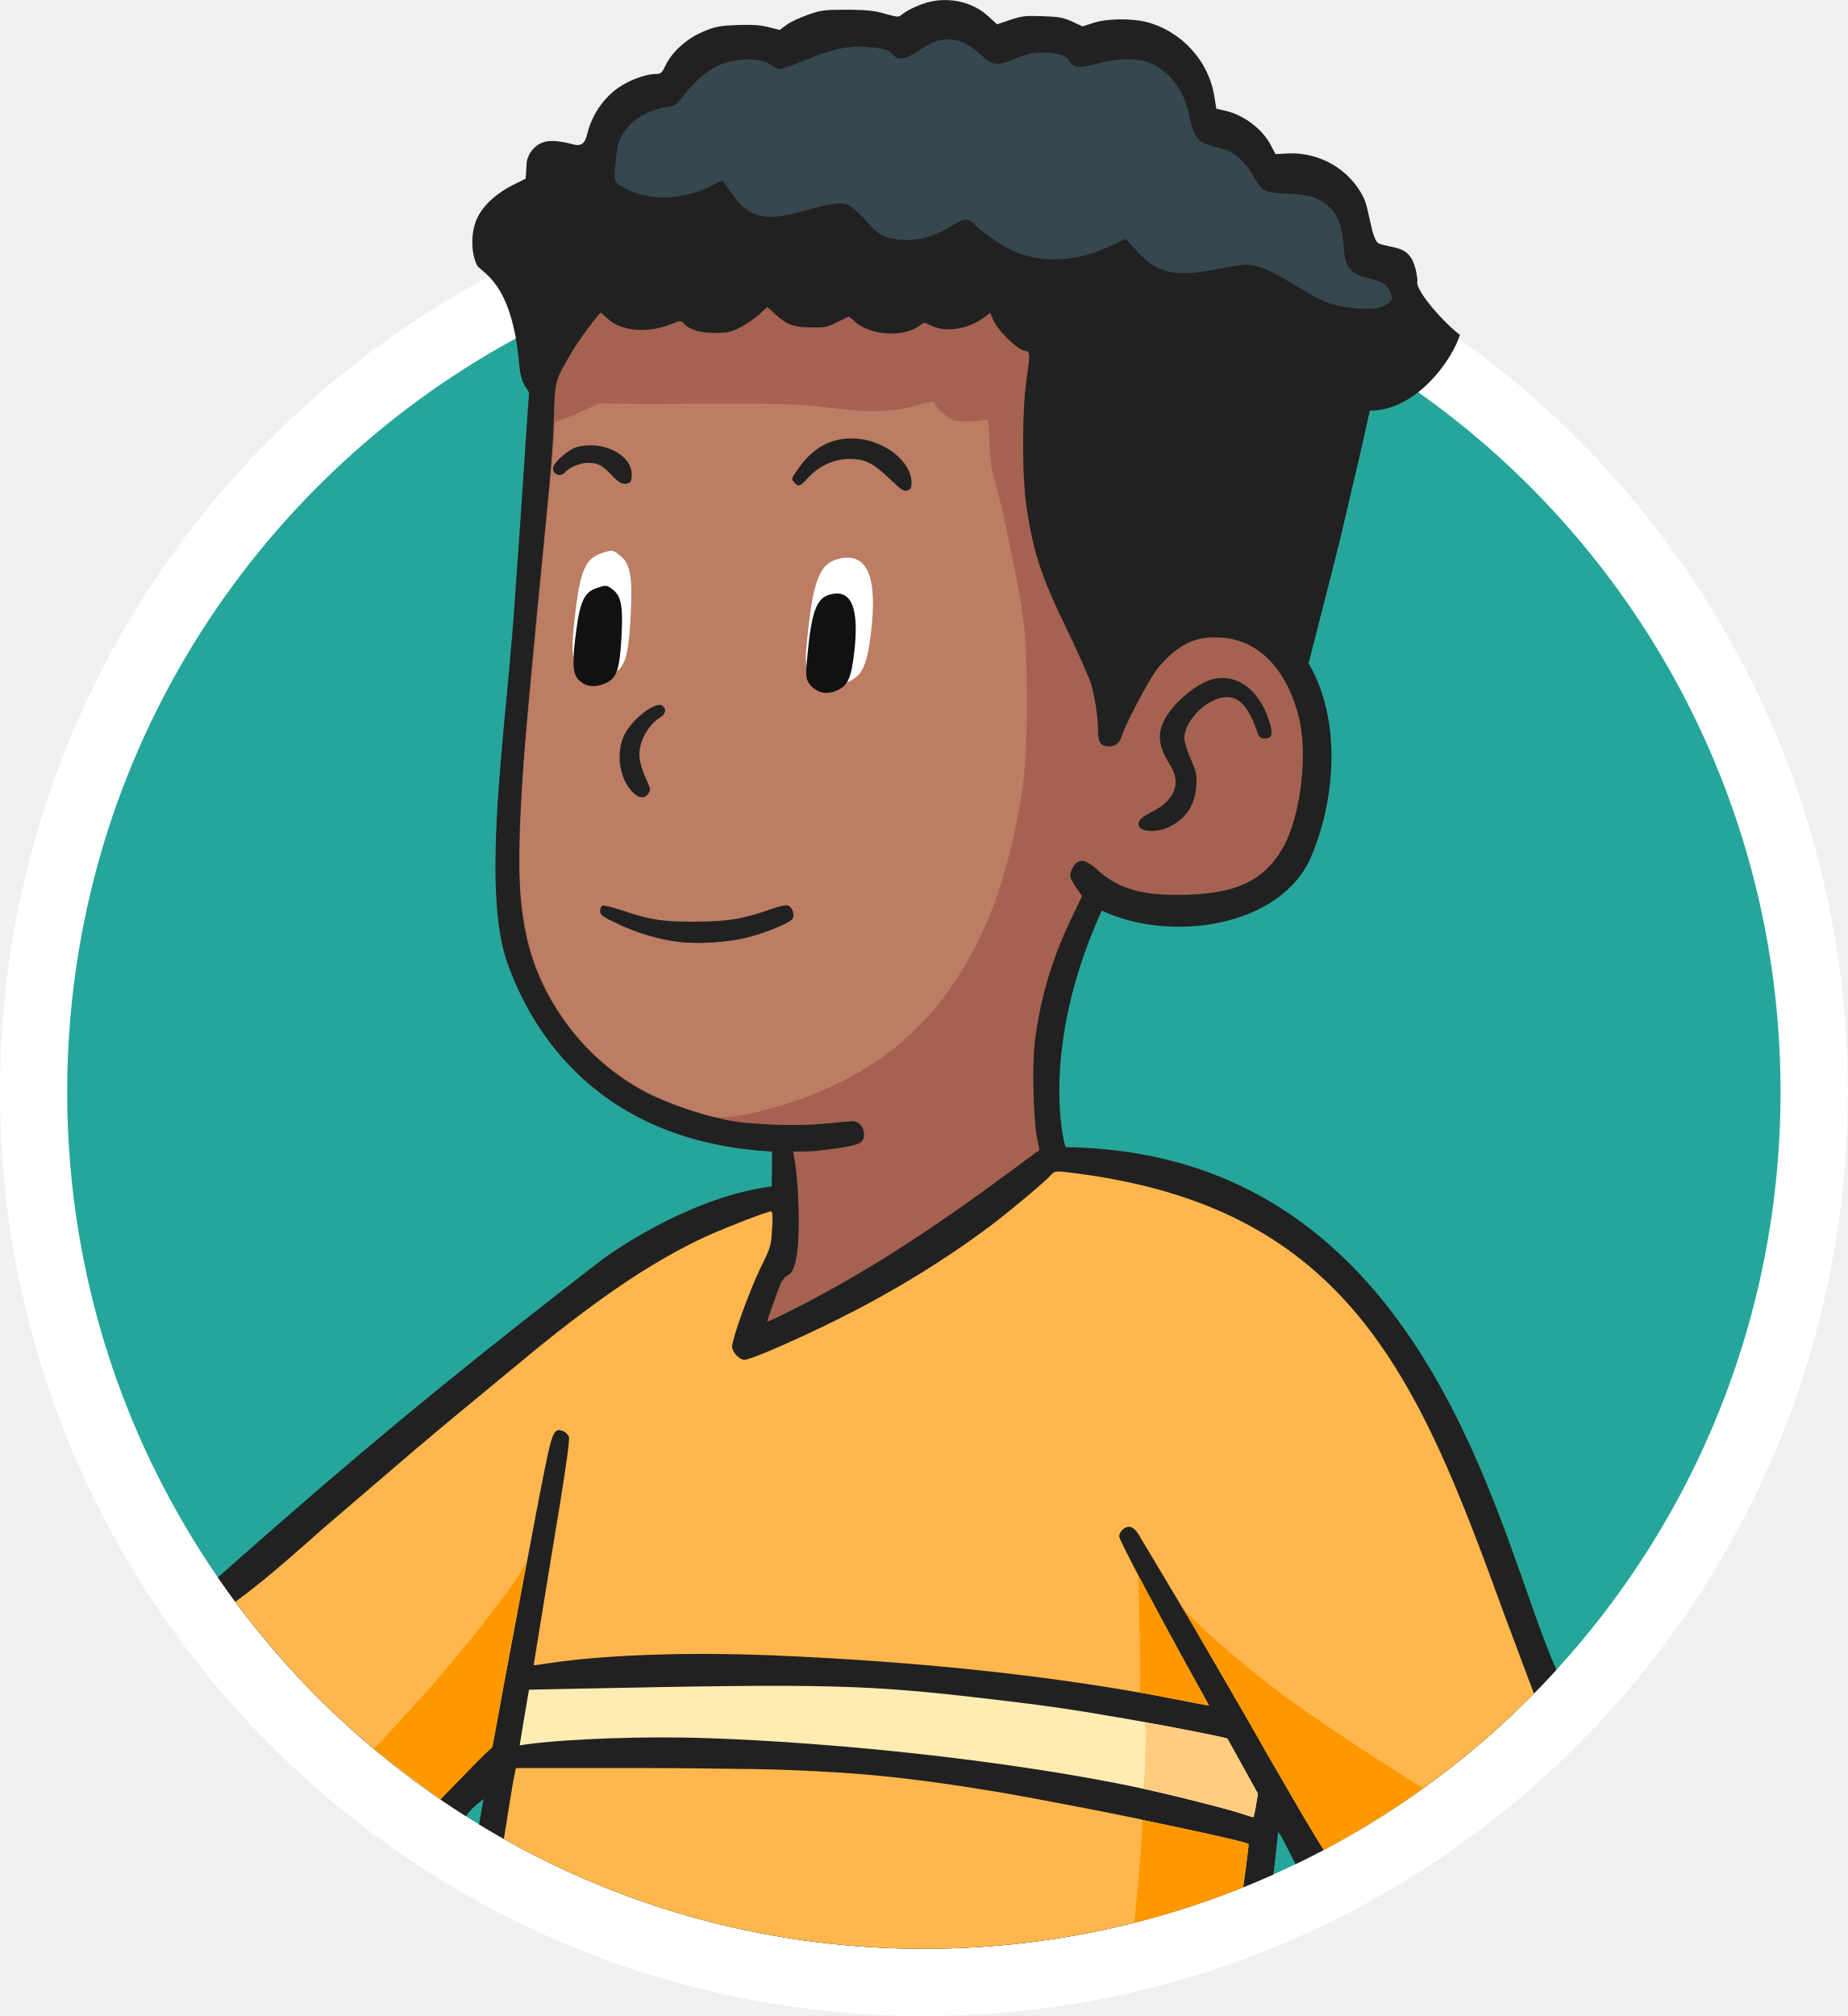
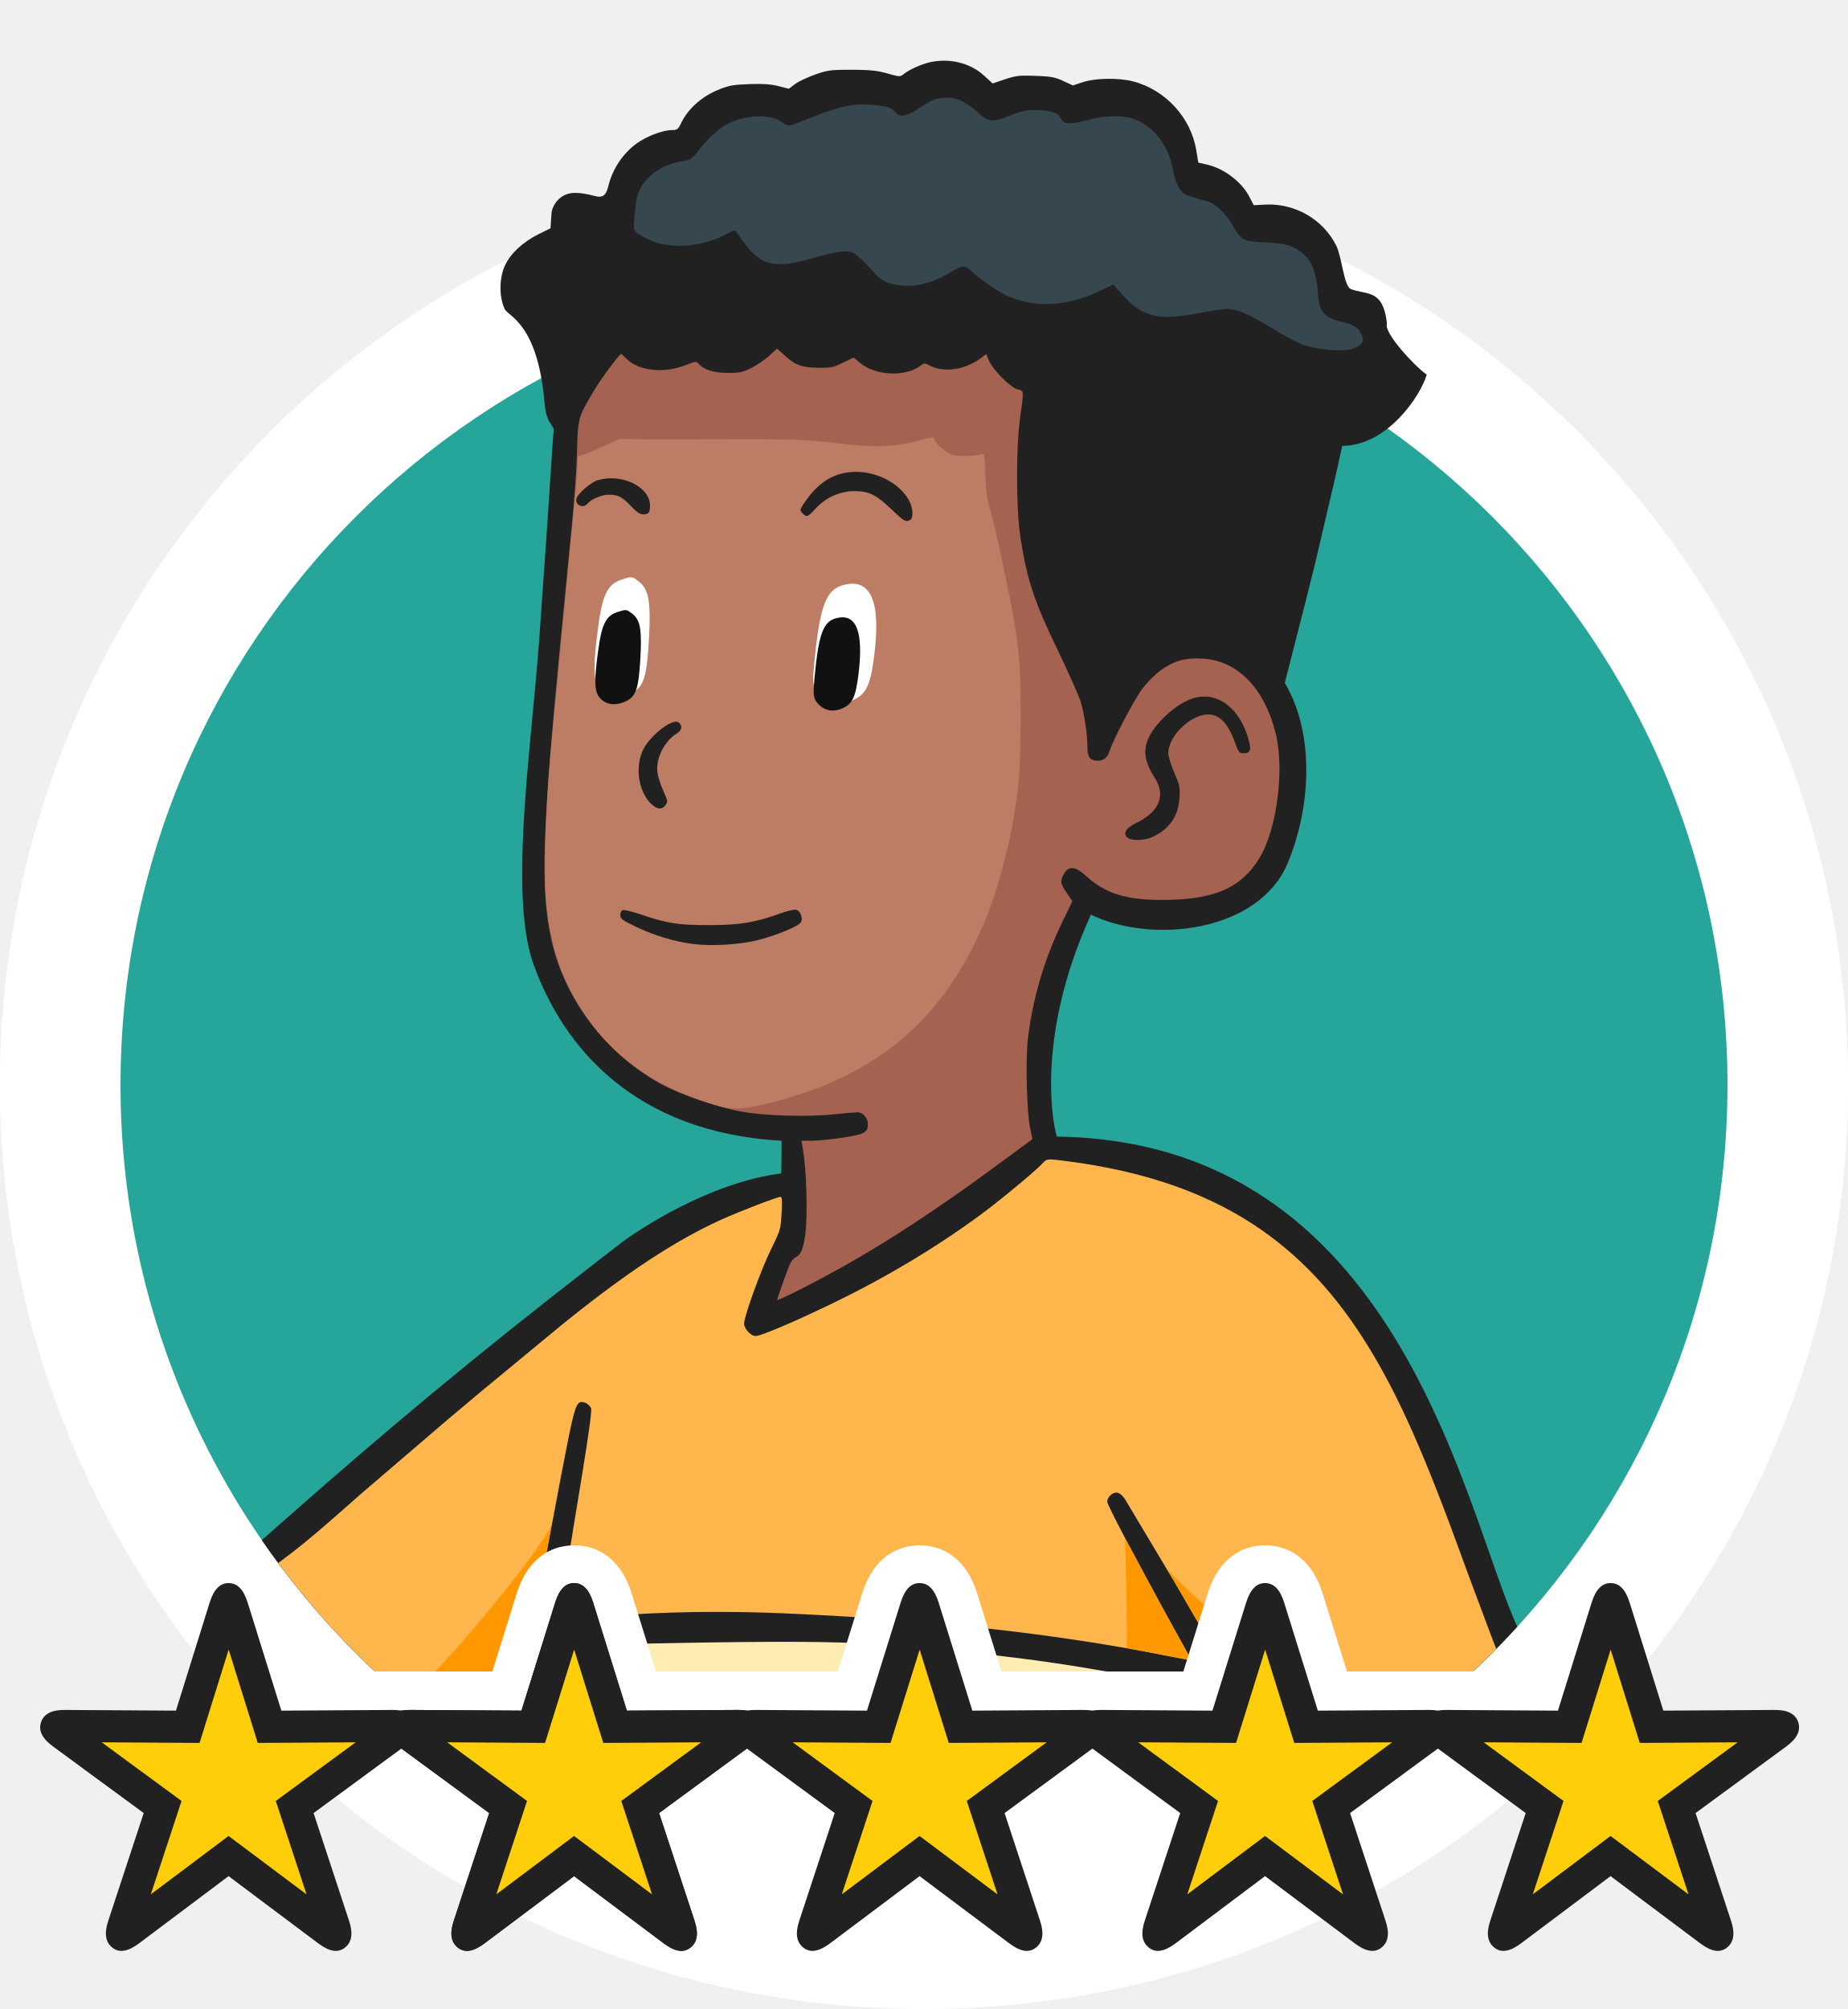
- <svg xmlns="http://www.w3.org/2000/svg" viewBox="0 0 220 240" class="glsr-mascot">
-   <path fill="#fff" d="M110 20c60.751 0 110 49.249 110 110s-49.249 110-110 110S0 190.751 0 130 49.249 20 110 20z" />
-   <path fill="#26a69a" d="M110 28C53.667 28 8 73.667 8 130s45.667 102 102 102 102-45.667 102-102S166.333 28 110 28z" />
-   <path fill="#212121" d="M117.585 1.866l1.131 1.028 1.55-.524.409-.133c.96-.3 1.51-.369 2.875-.329l1.142.042c1.445.063 1.988.181 2.838.56l1.369.636 1.278-.419c1.571-.524 4.526-.566 6.328-.105 4.149 1.069 7.396 4.613 8.067 8.786l.251 1.531 1.09.252c2.095.464 4.287 2.091 5.31 3.93l.641 1.228 1.55-.084c3.75-.147 7.27 1.908 8.926 5.221.712 1.426.964 5.18 1.865 5.515.393.145.786.233 1.167.313l.377.078.246.054.241.059c1.23.324 2.225.973 2.536 3.868-.471 1.116 3.519 5.413 5.05 6.48-.802 2.747-5.05 9.038-10.728 9.038l-.953 4.299-2.488 10.619-1.068 4.277-2.782 10.897c3.719 6.224 3.451 15.548.329 22.956-3.577 8.486-16.841 10.317-24.948 6.465-7.339 16.087-4.62 27.529-4.295 28.163 43.475.617 51.505 46.967 58.428 62.22-8.736 9.561-19.27 17.454-31.067 23.143l-1.101-2.191c-.471-.924-.833-1.579-.971-1.621l-.145 1.397-.409 3.634C138.913 228.837 124.826 232 110 232c-19.392 0-37.521-5.412-52.957-14.807l.526-3.017-.393.303c-1.077.85-1.29 1.19-1.706 1.735-11.658-7.387-21.715-17.075-29.532-28.424l2.718-2.404c13.399-11.82 24.085-20.743 39.605-32.781l3.171-2.451c2.228-1.717 11.313-7.758 20.444-8.91a97.89 97.89 0 0 0 .041-2.976l.001-1.176c-18.798-1.043-27.75-12.031-31.468-22.333-2.186-6.057-1.543-16.522-.5-27.889l.646-6.848.376-4.311.208-2.635.881-12.522.744-11.235.178-2.377c.054-.695-.86-.717-1.137-3.277l-.026-.265c-.864-10.142-4.628-10.909-5.061-11.892-.733-1.594-.691-4.005.084-5.599.733-1.51 2.284-2.915 4.253-3.9l1.488-.734.126-1.908c.04-.661.665-2.101 2.19-2.491.893-.228 2.2 0 3.384.321s1.446-.461 1.676-1.405c.545-2.139 1.886-4.089 3.625-5.326 1.242-.868 3.06-1.57 4.248-1.649l.429-.014c.451-.032.593-.209.96-.979.796-1.657 2.535-3.229 4.484-4.047l.418-.173c1.178-.473 1.744-.548 3.668-.624l.632-.018c1.295-.025 2.129.039 2.916.224l1.501.381.838-.629c.461-.336 1.613-.86 2.556-1.195l.521-.175c1.179-.379 1.77-.412 4.13-.412l.928.014c1.505.033 2.295.122 3.221.369l1.044.29c.899.238.974.178 1.407-.169.691-.545 2.158-1.195 3.227-1.447 2.472-.566 5.133.063 6.872 1.657z" />
-   <path fill="#ffb74d" d="M61.432 210.485l15.843.001 3.32.009 9.314.11 2.619.062.814.028.399.017c4.652.162 8.551.427 12.447.842l1.3.144c3.243.374 6.541.855 10.324 1.472l1.58.262 3.369.603 6.94 1.318 5.838 1.17.503.105-.003.03 3.839.804c4.88 1.036 8.606 1.889 8.777 2.06.054.068-.332 3.049-.639 5.157-4.073 1.636-8.276 3.018-12.59 4.125l-.999.25-.924.223-1.013.233-1.223.267A102.43 102.43 0 0 1 110 232c-12.306 0-24.103-2.179-35.026-6.173l-.909-.337-.71-.27-.994-.389-1.022-.412-.942-.392-.883-.377-1.066-.469-1.118-.507-.457-.212-.571-.269-2.038-.996-1.192-.609-.893-.469-1.095-.591-1.099-.611.3-1.778.319-2.055c.298-1.873.593-3.602.723-4.114l.064-.38c0-.003.007-.006.02-.009l.022-.096zm65.204-70.983c17.977 2.034 29.773 8.682 38.406 21.599l.441.67c4.091 6.291 7.455 13.605 12.203 26.545l1.389 3.796 2.834 7.573.735 1.917a102.34 102.34 0 0 1-25.037 18.629l-.571-.92-2.051-3.417-3.922-6.749-2.32-4.082-.924-1.604-2.607-4.487-3.042-5.244-6.685-11.186-.069-.095c-.314-.44-.691-.692-.985-.692-.566 0-1.173.608-1.173 1.153 0 .406 3.74 7.511 7.862 14.993l2.608 4.721c.139.257.217.406.217.417l-.03-.001c-.224-.026-1.696-.302-3.469-.649-14.059-2.789-30.402-4.571-48.568-5.326-10.092-.409-19.944-.06-26.626.949l-.924.144c-.436.064-.762.098-.778.081l.109-.739 2.049-12.598.943-5.718c.864-5.361 1.186-7.832 1.09-8.122-.105-.273-.44-.608-.754-.713l-.167-.054c-.925-.257-1.155.469-2.284 6.219l-.662 3.41-3.948 20.978-1.299 7.088-.733.671-.595.577-.679.677-4.184 4.3c-9.389-6.429-17.648-14.389-24.418-23.518l1.529-1.15.464-.36c1.725-1.347 3.48-2.834 6.172-5.203l2.282-2.016 11.013-9.434 4.214-3.541 10.215-8.436 1.208-.972c7.36-5.88 13.148-9.673 18.634-12.239l.577-.263c2.494-1.111 7.043-2.862 7.469-2.862.162 0 .216.385.162 1.472l-.072 1.238c-.078 1.206-.2 1.659-.857 3.034l-.49 1.007c-1.236 2.516-3.373 8.409-3.373 9.332 0 .65.859 1.594 1.488 1.573.634 0 4.912-1.815 9.349-3.959l1.211-.592c6.789-3.334 13.284-7.298 18.815-11.471l.46-.353c2.52-1.95 5.994-4.875 6.684-5.665.356-.377.545-.419 1.467-.336z" />
-   <path fill="#ffecb3" d="M147.505 215.811c-2.221-.713-10.183-2.663-14.038-3.418-14.101-2.789-33.084-4.907-49.238-5.473-7.25-.252-16.427.063-21.497.734l-.859.126.545-3.313.566-3.313 6.16-.126c29.585-.608 33.964-.503 49.238 1.3 6.265.734 9.282 1.174 15.819 2.307 4.484.776 11.859 2.223 11.943 2.349.021.021.838 1.51 1.823 3.292l1.802 3.25-.23 1.426c-.126.776-.272 1.405-.335 1.384-.063 0-.838-.252-1.697-.524z" />
-   <path fill="#ff9800" d="M148.657 219.523c.054.068-.332 3.049-.639 5.157-4.073 1.636-8.276 3.018-12.59 4.125l-.407.103.077-.64a213.28 213.28 0 0 0 .8-9.102l.144-2.508 3.839.804c4.88 1.036 8.606 1.889 8.777 2.06zm-7.885-28.193l.887.995c1.241 1.364 5.382 4.999 8.499 7.455l.739.575c3.716 2.858 8.572 6.188 14.103 9.711l4.445 2.831a102.03 102.03 0 0 1-11.838 7.335l-.571-.92-.843-1.388-1.208-2.029-3.922-6.749-2.32-4.082-.924-1.604-2.607-4.487-3.042-5.244-1.397-2.399zm3.058 11.487l.113.224-.03-.001-.443-.073-1.876-.352-1.151-.224-4.735-.923c.022 0 .036-.369.042-1.008l.002-1.107-.038-3.4-.174-8.22.017-.14 4.569 8.503 3.703 6.721zm-83.596-3.601l-1.609 8.773-.733.671-.595.577-.679.677-4.184 4.3-7.924-6.012 1.271-1.324 5.467-6.016.836-.969c5.374-6.265 10.369-12.81 10.669-14.236l-2.519 13.56z" />
-   <path fill="#ffcc80" d="M146.143 206.983l.227.402 1.596 2.89 1.802 3.25-.23 1.426c-.126.776-.272 1.405-.335 1.384-.017 0-.084-.018-.19-.049l-1.507-.475c-2.221-.713-11.993-3.114-11.419-2.936.21.063.419-7.591.23-7.801-.023-.023.857.119 2.64.426 3.635.687 7.129 1.396 7.187 1.482z" />
-   <path fill="#37474f" d="M158.065 36.037c-.712-.252-2.493-1.216-3.981-2.139-2.933-1.782-4.316-2.37-5.678-2.391-.482 0-2.074.252-3.562.545-4.945.986-7.082.503-9.533-2.202l-1.278-1.426-1.697.797c-4.128 1.971-8.213 2.202-11.733.65-1.173-.524-3.457-2.097-4.547-3.125-.901-.86-1.09-.839-3.122.356-2.472 1.447-4.966 1.824-7.27 1.153-.901-.273-1.299-.566-2.493-1.908-.775-.86-1.697-1.72-2.053-1.908-.838-.44-2.137-.273-5.322.65-4.526 1.321-6.432.923-8.402-1.678a42.29 42.29 0 0 1-1.173-1.636c-.189-.336-.272-.315-1.173.168-3.227 1.803-7.459 2.076-10.246.65-1.802-.944-1.739-.776-1.509-3.313.168-1.803.335-2.433.754-3.166 1.048-1.803 3.017-3.02 5.427-3.376.901-.147 1.09-.273 1.907-1.342 1.215-1.573 2.598-2.831 3.834-3.439 2.137-1.09 5.28-1.195 6.6-.231.377.273.838.503 1.048.503.23 0 1.446-.44 2.745-.965 3.813-1.594 5.93-1.971 8.716-1.552 1.236.168 1.613.315 1.949.734.65.839 1.467.692 3.373-.566 1.404-.923 1.844-1.09 2.87-1.174 1.53-.105 2.661.377 4.274 1.824 1.446 1.3 1.928 1.363 4.253.398 1.299-.545 1.928-.671 3.101-.671 1.823 0 2.891.356 3.206 1.028.356.797 1.131.86 3.269.294 2.766-.734 5.07-.692 6.663.084 2.137 1.048 3.771 3.313 4.253 5.851.126.65.482 2.584 1.467 3.359.482.377 2.839.912 3.3 1.101 1.027.419 2.21 1.726 2.902 2.942 1.069 1.887 1.299 2.013 3.897 2.139 2.556.105 3.394.315 4.505 1.048 1.613 1.09 2.242 2.6 2.451 5.913.168 2.726 1.938 2.846 3.845 3.37 1.802.503 1.833 2.124 1.833 2.187 0 .123-.565.931-1.833 1.116-1.769.258-4.542-.166-5.835-.654z" />
-   <path fill="#a56250" d="M91.352 157.305c0-.147 1.11-3.271 1.55-4.383.189-.461.545-.944.817-1.048.608-.273.943-1.007 1.194-2.747.356-2.474.189-8.451-.335-11.24l-.147-.797h1.32c1.488 0 5.406-.545 6.244-.86.67-.252.88-.545.88-1.258 0-.734-.608-1.447-1.257-1.489-.293 0-1.655.105-3.017.252-3.478.377-9.177.189-12.11-.398-2.912-.587-7.354-2.118-9.596-3.292-7.166-3.817-12.55-10.841-14.227-18.579-1.362-6.333-1.152-13.337 1.131-37.18 1.257-13.043 1.97-19.009 2.137-24.273.147-4.823.084-4.592 2.242-8.262.775-1.3 3.164-4.529 3.373-4.529.021 0 .398.336.817.734 1.571 1.468 4.756 1.761 7.48.65 1.069-.419 1.257-.461 1.488-.189.65.797 1.928 1.216 3.73 1.216 1.55 0 1.928-.084 3.017-.629.691-.336 1.697-1.028 2.263-1.531l1.006-.923.943.839c1.341 1.258 2.2 1.573 4.295 1.594 1.613.021 1.928-.042 3.143-.65l1.341-.65.796.671c1.907 1.636 5.804 1.824 7.669.377.482-.377.524-.377 1.362.042 1.739.86 4.442.419 6.328-1.028l.67-.503.377.881c.524 1.195 2.745 3.397 3.625 3.607.796.168.796.105.314 3.523-.545 3.796-.524 11.691.021 15.193.817 5.41 1.76 8.241 4.84 14.574 1.299 2.705 2.556 5.557 2.808 6.312.482 1.615.859 4.131.859 5.746 0 1.321.335 1.782 1.341 1.782.754 0 1.236-.419 1.488-1.258.356-1.237 3.122-6.522 4.128-7.843.587-.797 1.634-1.845 2.326-2.349 1.655-1.216 3.08-1.636 5.301-1.51 4.463.231 7.878 3.712 9.324 9.499 1.131 4.55.168 12.079-2.011 15.727-2.368 3.942-5.846 5.431-12.676 5.41-4.358-.021-6.977-.86-9.324-2.999-1.467-1.342-2.326-1.384-2.933-.189-.44.839-.398 1.069.398 2.265l.733 1.069-1.341 2.789c-2.284 4.76-3.73 9.73-4.316 14.805-.293 2.663-.126 9.143.293 11.198l.293 1.426-3.478 2.558c-10.33 7.654-18.082 12.54-26.568 16.797-1.299.65-2.368 1.132-2.368 1.048z" />
-   <path fill="#bc7d64" d="M84.229 132.771c-8.737-2.391-14.75-6.899-18.71-14.029-2.011-3.607-3.101-7.465-3.52-12.414-.335-4.047.063-13.567.859-21.242l3.059-32.073.147-2.768.754-.252c.419-.126 1.613-.629 2.64-1.111l1.886-.86 2.619.042c1.446.021 5.175.021 8.276 0 11.189-.042 12.655 0 16.552.482 4.798.608 7.71.503 10.476-.315 1.362-.398 1.907-.482 1.97-.294.21.671 1.592 1.887 2.41 2.097.838.231 3.038.168 3.709-.105.293-.126.356.252.461 3.062.168 3.921.503 2.904 1.844 9.237 2.41 11.366 2.598 12.834 2.598 21.075 0 6.438-.168 8.807-.964 13.316-.608 3.523-1.907 8.346-3.017 11.219-5.133 13.316-13.724 20.886-27.699 24.43-3.101.797-4.819.923-6.349.503z" />
-   <path fill="#fff" d="M100.953 81.182c1.678-.726 2.237-1.829 2.71-5.542.903-6.967-.387-10.007-3.872-9.093-2.237.565-3.011 2.636-3.7 9.711-.258 2.582-.215 3.228.387 3.954 1.118 1.372 2.753 1.722 4.474.968zm-27.968-.962c1.434-.8 1.821-1.973 2.092-6.666.271-4.853 0-6.399-1.24-7.413-.891-.693-.891-.72-2.247-.267-1.782.587-2.441 1.973-2.983 6.213-.62 4.72-.581 6.586.155 7.519.93 1.28 2.557 1.493 4.223.613z" />
-   <path fill="#212121" d="M88.964 111.612c2.326-.587 5.091-1.74 5.406-2.244.314-.524-.084-1.51-.65-1.594-.251-.042-1.11.168-1.886.44-3.31 1.195-5.154 1.489-9.072 1.51-4.002 0-5.385-.21-8.863-1.405-1.027-.336-1.99-.566-2.158-.503s-.293.356-.293.629c0 .461.251.671 1.949 1.468 2.221 1.09 5.008 1.929 7.27 2.202 2.389.315 5.992.084 8.297-.503zm50.055-13.085c2.116-.965 3.269-2.621 3.415-4.928.084-1.384.021-1.657-.67-3.25-.419-.944-.754-2.055-.754-2.453 0-2.16 2.808-4.886 5.05-4.907 1.488 0 2.535 1.111 3.457 3.649.398 1.153.524 1.279 1.027 1.279.964 0 1.069-.482.524-2.202-1.236-3.837-4.128-5.767-7.103-4.718-1.928.671-4.421 2.915-5.364 4.781-.838 1.699-.65 3.145.712 5.284 1.404 2.202.545 4.299-2.305 5.662-1.404.671-1.823 1.405-1.131 1.929.545.398 2.158.336 3.143-.126zm-61.83-4.047c.272-.398.272-.524-.021-1.195-.985-2.202-1.194-3.166-.943-4.341.272-1.363 1.236-2.81 2.242-3.439.796-.482.943-1.028.398-1.489-.733-.608-3.541 1.531-4.505 3.418-1.027 2.034-.67 5.054.796 6.689.838.923 1.55 1.048 2.032.356zm31.01-36.152c.21-.084.335-.377.335-.839 0-2.558-3.206-5.075-6.684-5.284-2.703-.147-4.861.944-6.621 3.334-1.048 1.447-1.069 1.489-.608 1.95.482.503.65.419 1.592-.608 1.299-1.426 3.101-2.244 4.945-2.244 1.865 0 2.745.44 4.777 2.37 1.55 1.468 1.676 1.552 2.263 1.321zm-33.314-.839c.23-.084.335-.398.335-1.007 0-2.37-3.499-4.11-6.579-3.25-.859.231-2.535 1.657-2.745 2.307-.272.839.817 1.384 1.383.692.461-.566 1.802-1.132 2.682-1.132 1.215 0 1.697.252 2.85 1.447.985 1.028 1.383 1.216 2.074.944z" />
-   <path class="glsr-mascot__eyes" fill="#111" d="M99.687 82.185c1.237-.566 1.649-1.426 1.998-4.32.666-5.431-.285-7.801-2.854-7.088-1.649.44-2.219 2.055-2.727 7.57-.19 2.013-.159 2.516.285 3.083.824 1.069 2.029 1.342 3.298.755zm-27.43-.923c1.185-.629 1.505-1.552 1.729-5.242.224-3.817 0-5.033-1.025-5.83-.737-.545-.737-.566-1.857-.21-1.473.461-2.017 1.552-2.466 4.886-.512 3.712-.48 5.18.128 5.913.769 1.007 2.113 1.174 3.49.482z" />
+ <svg xmlns="http://www.w3.org/2000/svg" xmlns:xlink="http://www.w3.org/1999/xlink" class="glsr-mascot" viewBox="0 0 230 250">
+   <path fill="#fff" d="M115 20c63.513 0 115 51.487 115 115s-51.487 115-115 115S0 198.512 0 135 51.487 20 115 20z" />
+   <path fill="#fff" d="M115 20c63.513 0 115 51.487 115 115 0 20.926-5.589 40.547-15.356 57.451C176.606 154.15 143.391 135 115 135c-28.955 0-62.558 18.462-100.808 55.387C5.147 173.958 0 155.08 0 135 0 71.487 51.487 20 115 20z" />
+   <path fill="#fff" d="M115 24c61.304 0 111 49.696 111 111s-49.696 111-111 111S4 196.303 4 135 53.696 24 115 24z" />
+   <path fill="#26a69a" d="M115 35C59.772 35 15 79.771 15 135s44.772 100 100 100 100-44.772 100-100S170.228 35 115 35z" />
+   <path fill="#212121" d="M122.436 9.378l1.109 1.007 1.52-.514.401-.13c.941-.294 1.48-.361 2.818-.322l1.12.041c1.417.062 1.949.178 2.782.549l1.342.623 1.253-.411c1.541-.514 4.437-.555 6.204-.103 4.067 1.048 7.251 4.523 7.908 8.614l.246 1.501 1.068.247c2.054.455 4.203 2.05 5.206 3.853l.628 1.204 1.52-.082c3.677-.144 7.128 1.871 8.751 5.119.698 1.398.945 5.078 1.828 5.407.385.142.771.229 1.145.307l.37.077.241.053.236.058c1.206.317 2.181.954 2.486 3.792-.462 1.094 3.45 5.307 4.951 6.353-.786 2.693-4.951 8.861-10.517 8.861l-.934 4.215-2.439 10.411-1.047 4.193-2.728 10.684c3.646 6.102 3.384 15.243.323 22.506-3.506 8.32-16.511 10.115-24.459 6.338-7.195 15.771-4.529 26.989-4.211 27.61 42.623.605 50.495 46.047 57.283 61a100.3 100.3 0 0 1-30.458 22.689l-1.079-2.148c-.462-.905-.816-1.548-.952-1.589l-.142 1.37-.401 3.563C143.346 231.899 129.535 235 115 235c-19.012 0-36.785-5.306-51.919-14.517l.516-2.958-.385.297c-1.056.833-1.265 1.166-1.673 1.701-11.43-7.242-21.289-16.74-28.953-27.867l2.665-2.357c13.136-11.588 23.612-20.337 38.828-32.138l3.109-2.403c2.185-1.683 11.091-7.606 20.043-8.735a95.97 95.97 0 0 0 .04-2.918l.001-1.153c-18.429-1.023-27.205-11.795-30.851-21.895-2.143-5.938-1.512-16.198-.491-27.342L66.565 86l.369-4.226.204-2.584.864-12.276.729-11.014.175-2.33c.053-.681-.843-.703-1.115-3.213l-.025-.259c-.847-9.944-4.537-10.695-4.961-11.659-.719-1.562-.678-3.927.082-5.489.719-1.48 2.239-2.858 4.17-3.824l1.458-.72.123-1.871c.039-.648.652-2.06 2.147-2.442.875-.224 2.157 0 3.317.314s1.417-.452 1.643-1.377c.534-2.097 1.849-4.009 3.554-5.222 1.218-.851 3-1.539 4.165-1.617l.42-.013c.442-.031.581-.205.941-.96.781-1.624 2.486-3.166 4.396-3.968l.41-.17c1.155-.464 1.71-.538 3.596-.612l.62-.017c1.27-.024 2.087.038 2.859.22l1.472.373.822-.617c.452-.329 1.582-.843 2.506-1.172l.511-.172c1.156-.372 1.736-.404 4.049-.404l.91.013c1.476.033 2.25.12 3.158.362l1.023.284c.881.233.955.174 1.379-.166.678-.535 2.116-1.172 3.163-1.419 2.424-.555 5.033.062 6.738 1.624z" />
+   <path fill="#ffb74d" d="M67.385 213.906l15.533.001 3.255.009 9.132.108 2.568.061.798.027.391.017c4.561.159 8.383.418 12.203.826l1.274.141c3.179.366 6.413.838 10.122 1.444l1.549.256 3.303.591 6.804 1.292 5.724 1.147.493.103-.003.029 3.764.788c4.784 1.016 8.437 1.852 8.605 2.02.053.067-.326 2.989-.627 5.056a99.34 99.34 0 0 1-12.343 4.044l-.979.245-.906.219-.993.229-1.199.262A100.42 100.42 0 0 1 115 235c-12.065 0-23.631-2.137-34.34-6.052l-.891-.331-.696-.265-.974-.381-1.002-.404-.924-.384-.865-.37-1.046-.46-1.096-.497-.448-.208-.56-.264-1.998-.976-1.169-.597-.875-.46-1.073-.579-1.077-.599.294-1.743.313-2.014c.292-1.836.582-3.531.709-4.034l.062-.373c0-.003.007-.006.019-.009l.022-.094zm63.925-69.591c17.625 1.994 29.19 8.511 37.653 21.175l.433.657c4.011 6.168 7.308 13.338 11.963 26.025l1.362 3.722 2.778 7.424.721 1.879c-7.167 7.271-15.44 13.45-24.546 18.264l-.56-.902-2.011-3.35-3.845-6.616-2.274-4.002-.906-1.573-2.556-4.399-2.983-5.141-6.554-10.967-.068-.093c-.308-.432-.678-.678-.965-.678-.555 0-1.15.596-1.15 1.131 0 .399 3.666 7.363 7.707 14.699l2.556 4.629c.136.252.212.398.212.409l-.029-.001c-.22-.025-1.663-.296-3.401-.636-13.783-2.734-29.806-4.482-47.615-5.222-9.894-.401-19.553-.059-26.104.93l-.906.141c-.427.063-.747.096-.763.08l.107-.725 2.009-12.351.924-5.606c.847-5.256 1.163-7.679 1.068-7.963-.103-.267-.431-.596-.739-.699l-.164-.052c-.907-.252-1.132.46-2.239 6.097l-.649 3.343-3.87 20.567-1.274 6.949-.719.658-.583.566-.665.663-4.102 4.215a100.54 100.54 0 0 1-23.939-23.057l1.499-1.127.455-.353c1.692-1.321 3.412-2.778 6.051-5.101l2.237-1.976 10.797-9.249 4.131-3.472 10.014-8.271 1.184-.953c7.216-5.764 12.89-9.483 18.269-11.999l.566-.258c2.445-1.089 6.905-2.805 7.322-2.805.158 0 .211.378.158 1.444l-.07 1.214c-.077 1.183-.196 1.626-.84 2.975l-.481.988c-1.212 2.467-3.307 8.244-3.307 9.149 0 .637.842 1.562 1.458 1.542.621 0 4.816-1.779 9.165-3.881l1.188-.58c6.655-3.269 13.023-7.154 18.446-11.246l.451-.346c2.471-1.912 5.877-4.78 6.553-5.554.349-.37.534-.411 1.438-.329z" />
+   <path fill="#ffecb3" d="M151.769 219.128c-2.177-.699-9.983-2.611-13.763-3.351-13.824-2.734-32.435-4.811-48.273-5.366-7.107-.247-16.105.062-21.076.72l-.842.123.534-3.248.555-3.248 6.039-.123c29.005-.596 33.298-.493 48.273 1.275 6.142.72 9.1 1.151 15.509 2.261 4.396.761 11.627 2.179 11.709 2.303.021.021.822 1.48 1.787 3.228l1.767 3.187-.226 1.398c-.123.761-.267 1.377-.329 1.357-.062 0-.822-.247-1.664-.514z" />
+   <path fill="#ff9800" d="M152.899 222.767c.053.067-.326 2.989-.627 5.056a99.34 99.34 0 0 1-12.343 4.044l-.399.101.075-.627.784-8.923.141-2.458 3.764.788 8.605 2.02zm-7.73-27.64l.87.976c1.216 1.337 5.277 4.901 8.332 7.309l.724.563c3.643 2.802 8.404 6.066 13.827 9.52l4.358 2.775a100.03 100.03 0 0 1-11.606 7.191l-.56-.902-.826-1.36-1.184-1.989-3.845-6.616-2.274-4.002-.906-1.573-2.556-4.399-2.983-5.141-1.37-2.352zm2.998 11.262l.111.219-.029-.001-.434-.072-1.839-.345-1.129-.219-4.642-.905c.021 0 .035-.362.041-.988l.002-1.085-.038-3.333-.17-8.059.017-.137 4.479 8.336 3.63 6.589zm-81.957-3.53l-1.578 8.601-.719.658-.583.566-.665.663-4.102 4.215-7.769-5.894 1.246-1.298 5.359-5.898.82-.95c5.268-6.142 10.165-12.558 10.459-13.957l-2.469 13.294z" />
+   <path fill="#ffcc80" d="M150.434 210.473l.223.394 1.564 2.834 1.767 3.187-.226 1.398c-.123.761-.267 1.377-.329 1.357-.016 0-.083-.018-.187-.048l-1.477-.466c-2.177-.699-11.758-3.053-11.195-2.878.205.062.411-7.442.226-7.648-.023-.023.84.116 2.588.418 3.564.673 6.989 1.368 7.046 1.453z" />
+   <path fill="#37474f" d="M162.122 42.879c-.698-.247-2.444-1.192-3.903-2.097-2.876-1.747-4.232-2.323-5.567-2.344-.472 0-2.034.247-3.492.535-4.848.966-6.943.493-9.346-2.159l-1.253-1.398-1.664.781c-4.047 1.933-8.052 2.159-11.503.637-1.15-.514-3.389-2.056-4.458-3.063-.883-.843-1.068-.822-3.061.349-2.424 1.419-4.868 1.789-7.128 1.131-.883-.267-1.274-.555-2.444-1.871-.76-.843-1.664-1.686-2.013-1.871-.822-.432-2.095-.267-5.218.637-4.437 1.295-6.306.905-8.237-1.645a41.46 41.46 0 0 1-1.15-1.604c-.185-.329-.267-.308-1.15.164-3.163 1.768-7.313 2.035-10.045.637-1.767-.925-1.705-.761-1.479-3.248.164-1.768.329-2.385.739-3.104 1.027-1.768 2.958-2.96 5.32-3.31.883-.144 1.068-.267 1.869-1.316 1.191-1.542 2.547-2.775 3.759-3.372 2.095-1.069 5.176-1.172 6.471-.226.37.267.822.493 1.027.493.226 0 1.417-.432 2.691-.946 3.739-1.562 5.813-1.933 8.545-1.521 1.212.164 1.582.308 1.91.72.637.822 1.438.678 3.307-.555 1.376-.905 1.808-1.069 2.814-1.151 1.5-.103 2.609.37 4.19 1.789 1.417 1.275 1.89 1.336 4.17.391 1.274-.535 1.89-.658 3.04-.658 1.787 0 2.835.349 3.143 1.007.349.781 1.109.843 3.204.288 2.711-.72 4.971-.678 6.532.082 2.095 1.028 3.697 3.248 4.17 5.736.123.637.472 2.533 1.438 3.294.472.37 2.783.894 3.235 1.079 1.007.411 2.167 1.692 2.845 2.884 1.048 1.85 1.274 1.974 3.821 2.097 2.506.103 3.328.308 4.416 1.028 1.582 1.069 2.198 2.549 2.403 5.798.164 2.673 1.9 2.79 3.769 3.304 1.767.493 1.797 2.082 1.797 2.144 0 .12-.554.913-1.797 1.094-1.734.253-4.453-.163-5.721-.642z" />
+   <path fill="#a56250" d="M96.718 161.77c0-.144 1.089-3.207 1.52-4.297.185-.452.534-.925.801-1.028.596-.267.924-.987 1.171-2.693.349-2.426.185-8.285-.329-11.019l-.144-.781h1.294c1.458 0 5.3-.535 6.121-.843.657-.247.863-.535.863-1.234 0-.72-.596-1.419-1.232-1.46-.288 0-1.623.103-2.958.247-3.41.37-8.997.185-11.873-.391-2.855-.576-7.21-2.076-9.408-3.228-7.025-3.742-12.304-10.629-13.948-18.215-1.335-6.209-1.13-13.075 1.109-36.451 1.232-12.788 1.931-18.636 2.095-23.797.144-4.728.082-4.502 2.198-8.1.76-1.275 3.102-4.441 3.307-4.441.021 0 .39.329.801.72 1.541 1.439 4.663 1.727 7.333.637 1.048-.411 1.232-.452 1.458-.185.637.781 1.89 1.192 3.656 1.192 1.52 0 1.89-.082 2.958-.617a11.69 11.69 0 0 0 2.218-1.501l.986-.905.924.822c1.315 1.234 2.157 1.542 4.211 1.562 1.582.021 1.89-.041 3.081-.637l1.315-.637.781.658c1.869 1.604 5.69 1.789 7.518.37.472-.37.514-.37 1.335.041 1.705.843 4.355.411 6.204-1.007l.657-.493.37.863c.514 1.172 2.691 3.331 3.554 3.536.781.164.781.103.308 3.454-.534 3.721-.514 11.461.021 14.895.801 5.304 1.725 8.08 4.745 14.288 1.274 2.652 2.506 5.448 2.753 6.188.472 1.583.842 4.05.842 5.633 0 1.295.329 1.747 1.315 1.747.739 0 1.212-.411 1.458-1.234.349-1.213 3.061-6.394 4.047-7.689.575-.781 1.602-1.809 2.28-2.303 1.623-1.192 3.02-1.604 5.197-1.48 4.375.226 7.724 3.639 9.141 9.313 1.109 4.461.164 11.842-1.972 15.419-2.321 3.865-5.731 5.325-12.428 5.304-4.273-.021-6.84-.843-9.141-2.94-1.438-1.316-2.28-1.357-2.876-.185-.431.822-.39 1.048.39 2.22l.719 1.048-1.315 2.734c-2.239 4.667-3.656 9.539-4.232 14.514-.288 2.611-.123 8.964.288 10.978l.288 1.398-3.41 2.508c-10.127 7.504-17.727 12.294-26.047 16.468-1.274.637-2.321 1.11-2.321 1.028z" />
+   <path fill="#bc7d64" d="M89.734 137.716c-8.566-2.344-14.461-6.764-18.344-13.754-1.972-3.536-3.04-7.319-3.451-12.171-.329-3.968.062-13.301.842-20.826l2.999-31.445.144-2.714.739-.247c.411-.123 1.582-.617 2.588-1.09l1.849-.843 2.568.041a521.72 521.72 0 0 0 8.114 0c10.969-.041 12.407 0 16.228.473 4.704.596 7.559.493 10.271-.308 1.335-.391 1.869-.473 1.931-.288.205.658 1.561 1.85 2.362 2.056.822.226 2.979.164 3.636-.103.288-.123.349.247.452 3.002.164 3.844.493 2.847 1.808 9.056 2.362 11.143 2.547 12.582 2.547 20.661 0 6.312-.164 8.635-.945 13.055-.596 3.454-1.869 8.182-2.958 10.999-5.033 13.055-13.455 20.476-27.156 23.951-3.04.781-4.725.905-6.224.493z" />
+   <path fill="#fff" d="M106.13 87.139c1.645-.712 2.193-1.793 2.657-5.433.886-6.831-.38-9.811-3.796-8.914-2.193.554-2.952 2.585-3.627 9.521-.253 2.532-.211 3.165.38 3.877 1.097 1.345 2.699 1.688 4.386.949zm-27.42-.943c1.405-.784 1.785-1.934 2.051-6.535.266-4.758 0-6.274-1.216-7.267-.874-.68-.874-.706-2.203-.261-1.747.575-2.393 1.934-2.925 6.091-.608 4.627-.57 6.457.152 7.372.912 1.255 2.507 1.464 4.14.601z" />
+   <path fill="#111" d="M104.889 88.122c1.212-.555 1.616-1.398 1.958-4.235.653-5.325-.28-7.648-2.798-6.949-1.616.432-2.176 2.015-2.673 7.422-.187 1.974-.155 2.467.28 3.022.808 1.048 1.989 1.316 3.233.74zm-26.892-.905c1.162-.617 1.476-1.521 1.695-5.14.22-3.742 0-4.934-1.005-5.715-.722-.535-.722-.555-1.821-.206-1.444.452-1.978 1.521-2.417 4.79-.502 3.639-.471 5.078.126 5.798.753.987 2.072 1.151 3.422.473z" />
+   <path fill="#212121" d="M94.376 116.972c2.28-.576 4.992-1.706 5.3-2.2.308-.514-.082-1.48-.637-1.562-.246-.041-1.089.164-1.849.432-3.246 1.172-5.053 1.46-8.894 1.48-3.923 0-5.279-.206-8.689-1.377-1.007-.329-1.951-.555-2.116-.493s-.288.349-.288.617c0 .452.246.658 1.91 1.439 2.177 1.069 4.909 1.891 7.128 2.159 2.342.308 5.875.082 8.134-.493zm49.074-12.829c2.075-.946 3.204-2.57 3.348-4.831.082-1.357.021-1.624-.657-3.187-.411-.925-.739-2.015-.739-2.405 0-2.118 2.753-4.79 4.951-4.811 1.458 0 2.486 1.09 3.389 3.577.39 1.131.514 1.254 1.007 1.254.945 0 1.048-.473.514-2.159-1.212-3.762-4.047-5.654-6.964-4.626-1.89.658-4.334 2.858-5.259 4.687-.822 1.665-.637 3.084.698 5.181 1.376 2.159.534 4.215-2.26 5.551-1.376.658-1.787 1.377-1.109 1.891.534.391 2.116.329 3.081-.123zm-60.618-3.968c.267-.391.267-.514-.021-1.172-.965-2.159-1.171-3.104-.924-4.256.267-1.336 1.212-2.755 2.198-3.372.781-.473.924-1.007.39-1.46-.719-.596-3.472 1.501-4.416 3.351-1.007 1.994-.657 4.955.781 6.558.822.905 1.52 1.028 1.993.349zm30.401-35.443c.205-.082.329-.37.329-.822 0-2.508-3.143-4.975-6.553-5.181-2.65-.144-4.766.925-6.491 3.269-1.027 1.419-1.048 1.46-.596 1.912.472.493.637.411 1.561-.596 1.274-1.398 3.04-2.2 4.848-2.2 1.828 0 2.691.432 4.683 2.323 1.52 1.439 1.643 1.521 2.218 1.295zm-32.661-.822c.226-.082.329-.391.329-.987 0-2.323-3.43-4.03-6.45-3.187-.842.226-2.486 1.624-2.691 2.261-.267.822.801 1.357 1.356.678.452-.555 1.767-1.11 2.629-1.11 1.191 0 1.664.247 2.794 1.419.965 1.007 1.356 1.192 2.034.925z" />
+   <path class="glsr-mascot__eyes" fill="#fff" d="M157.448 192.3c3.482 0 5.977 2.246 7.139 5.905L167.64 208l24.808-.001-1.823 12.306-.354.313-1.392 1.205C168.982 238.771 143.185 249 115 249c-30.221 0-57.695-11.76-78.097-30.952l-1.17-1.118.735-8.931 24.806.001 3.065-9.82c1.082-3.405 3.334-5.599 6.531-5.856l.285-.018.295-.006c3.482 0 5.977 2.246 7.139 5.905l3.053 9.794h22.634l3.064-9.819c1.082-3.405 3.334-5.599 6.531-5.856l.285-.018.295-.006c3.482 0 5.977 2.246 7.139 5.905l3.053 9.794h22.634l3.064-9.819c1.082-3.405 3.334-5.599 6.531-5.856l.285-.018.295-.006z" />
+   <g fill="#212121">
+     <use xlink:href="#B" />
+     <use xlink:href="#B" x="-43" />
+     <use xlink:href="#B" x="-86" />
+     <use xlink:href="#B" x="-129" />
+     <use xlink:href="#B" x="-129" />
+     <use xlink:href="#B" x="-172" />
+   </g>
+   <g fill="#ffce0a">
+     <use xlink:href="#C" />
+     <use xlink:href="#C" x="-43" />
+     <use xlink:href="#C" x="-86" />
+     <use xlink:href="#C" x="-129" />
+     <use xlink:href="#C" x="-172" />
+   </g>
+   <defs>
+     <path id="B" d="M200.448 197c1.098 0 1.859.798 2.366 2.394l4.203 13.478 13.835-.086c1.626-.022 2.619.496 2.957 1.531.338 1.078-.19 2.07-1.5 3.019l-11.279 8.281 4.415 13.413c.528 1.574.338 2.674-.528 3.343-.887.69-1.964.453-3.274-.518l-11.195-8.389-11.174 8.389c-1.31.971-2.408 1.208-3.274.518-.866-.669-1.056-1.768-.528-3.343l4.415-13.413-11.279-8.281c-1.31-.949-1.859-1.941-1.5-3.019.338-1.035 1.331-1.553 2.957-1.531l13.835.086 4.203-13.478c.507-1.596 1.267-2.394 2.345-2.394z" />
+     <path id="C" d="M200.458 205.277l-2.739 8.785-.882 2.827-2.962-.018-9.219-.058 7.598 5.579 2.34 1.718-.907 2.757-2.917 8.863 7.278-5.463 2.399-1.801 2.401 1.799 7.303 5.473-2.919-8.87-.907-2.757 2.34-1.718 7.598-5.578-9.219.057-2.962.018-.882-2.827z" />
+   </defs>
</svg>
